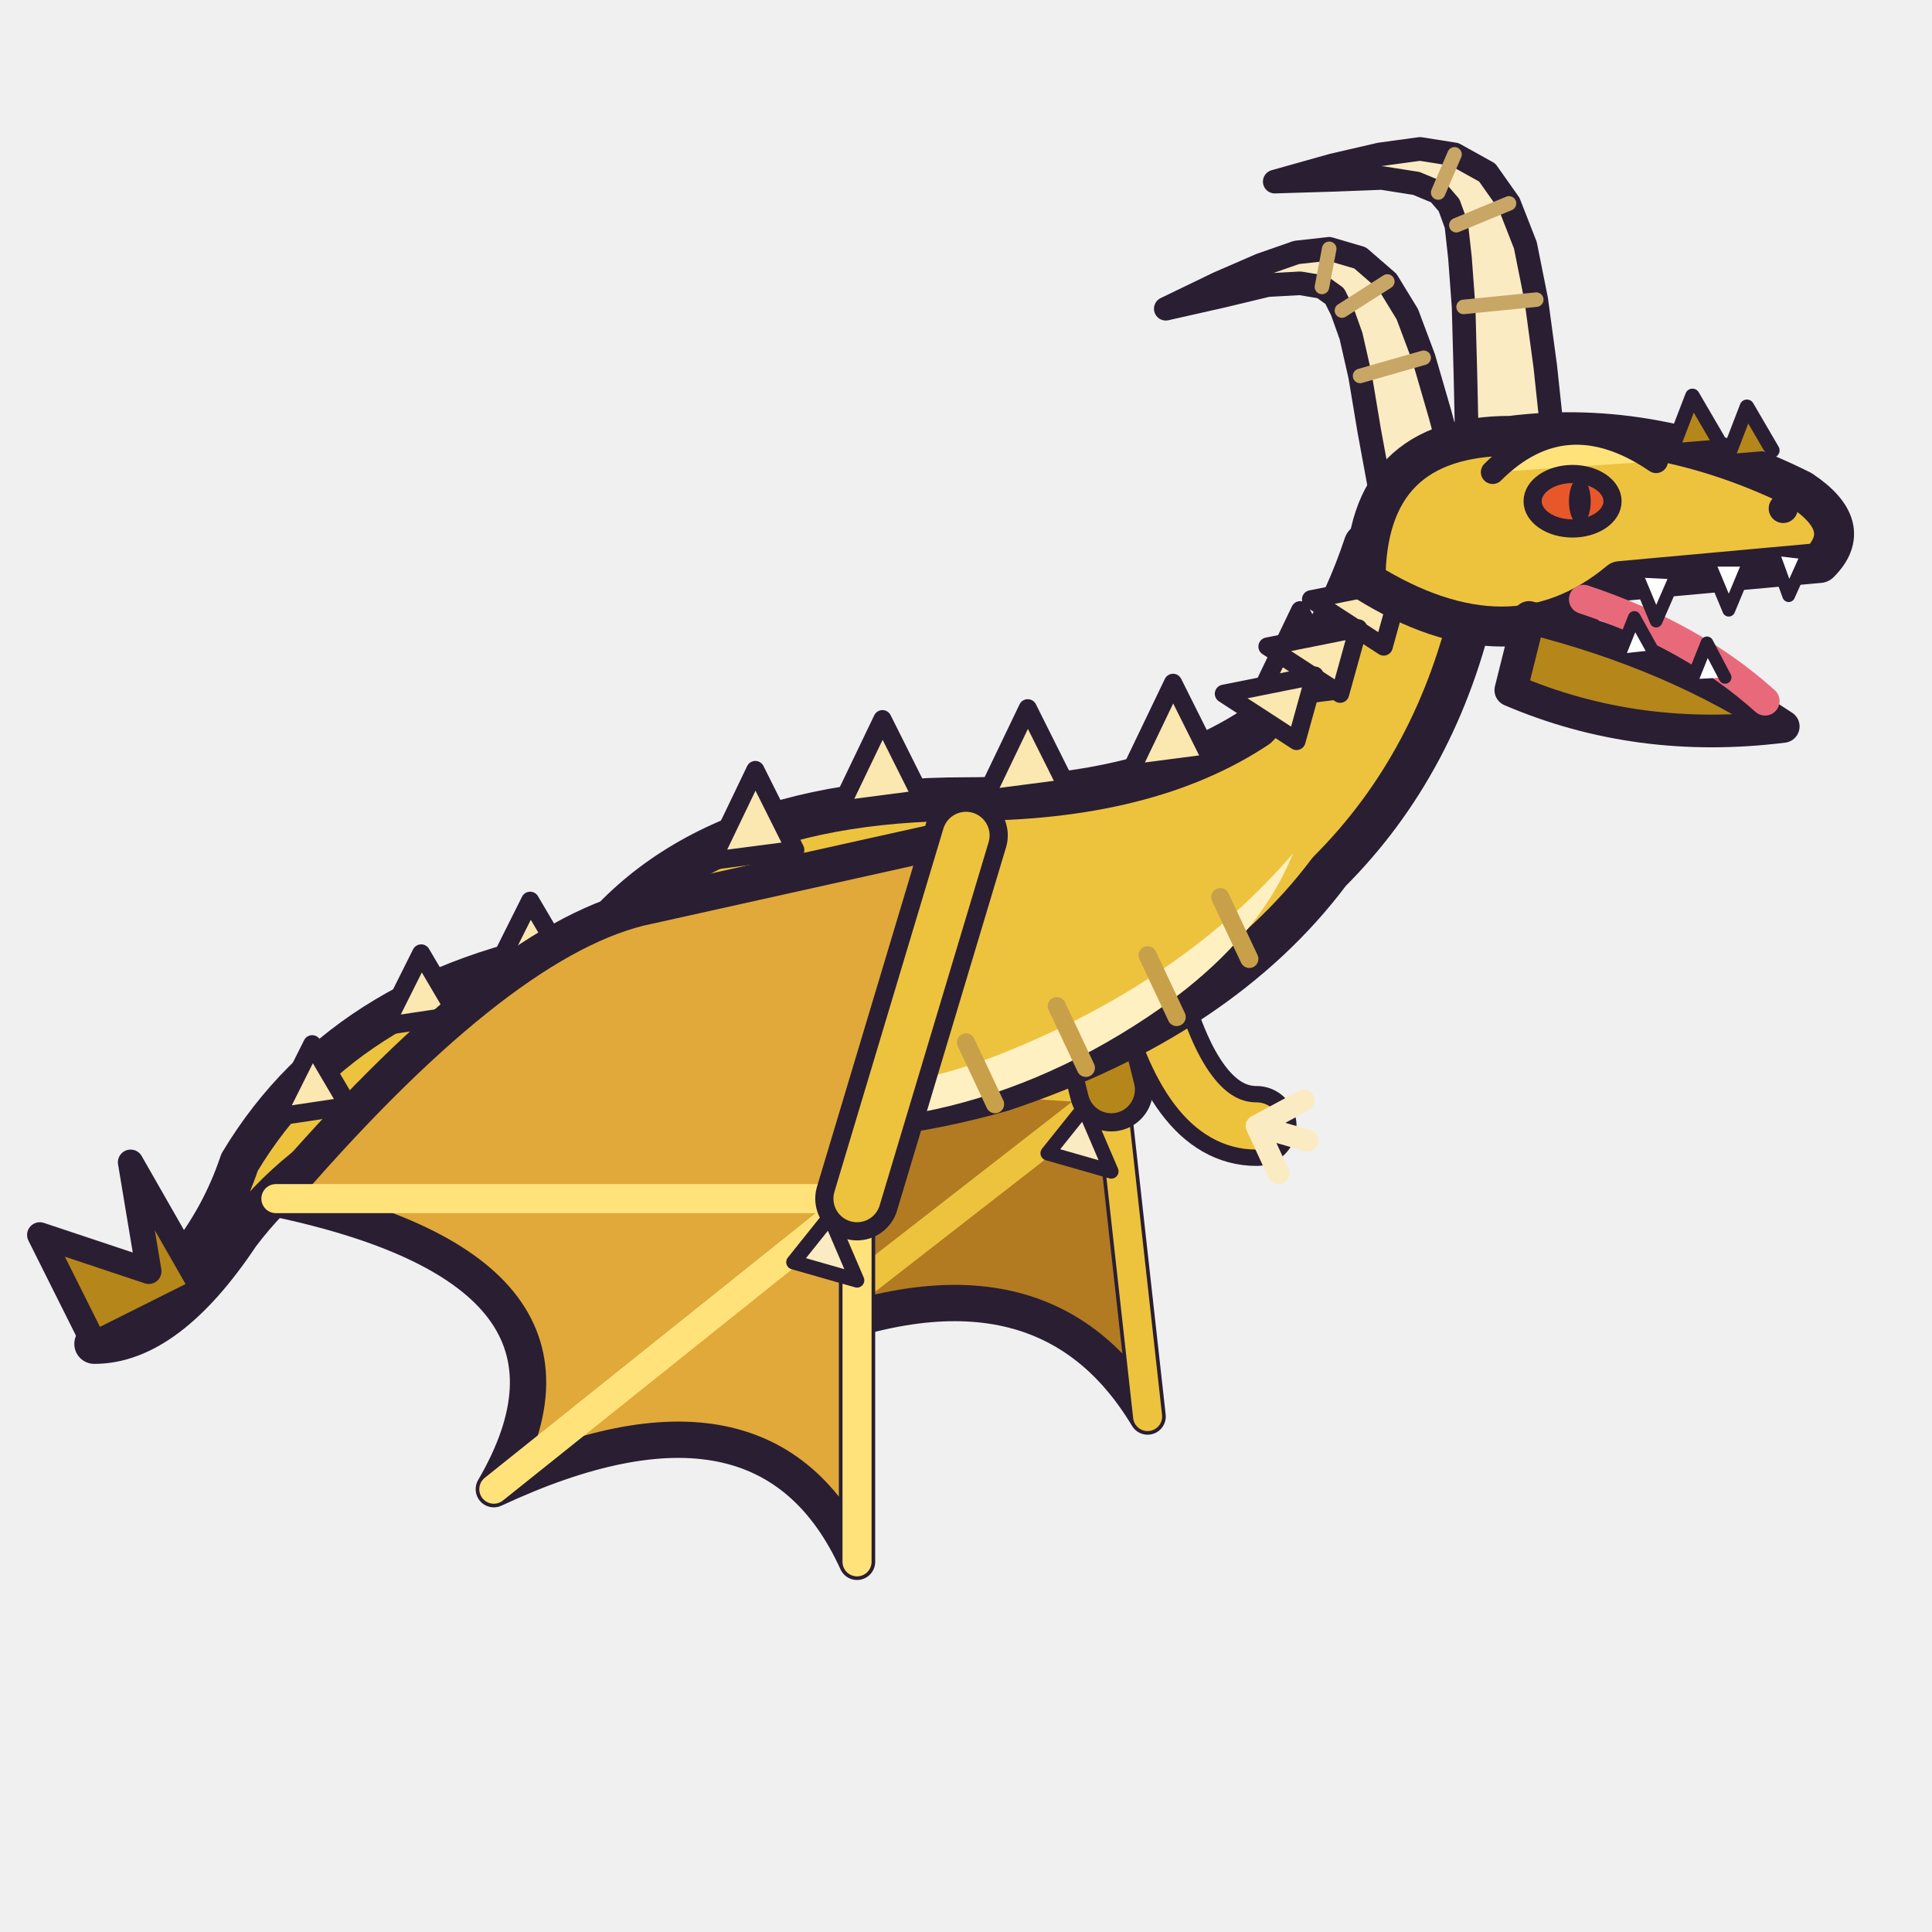
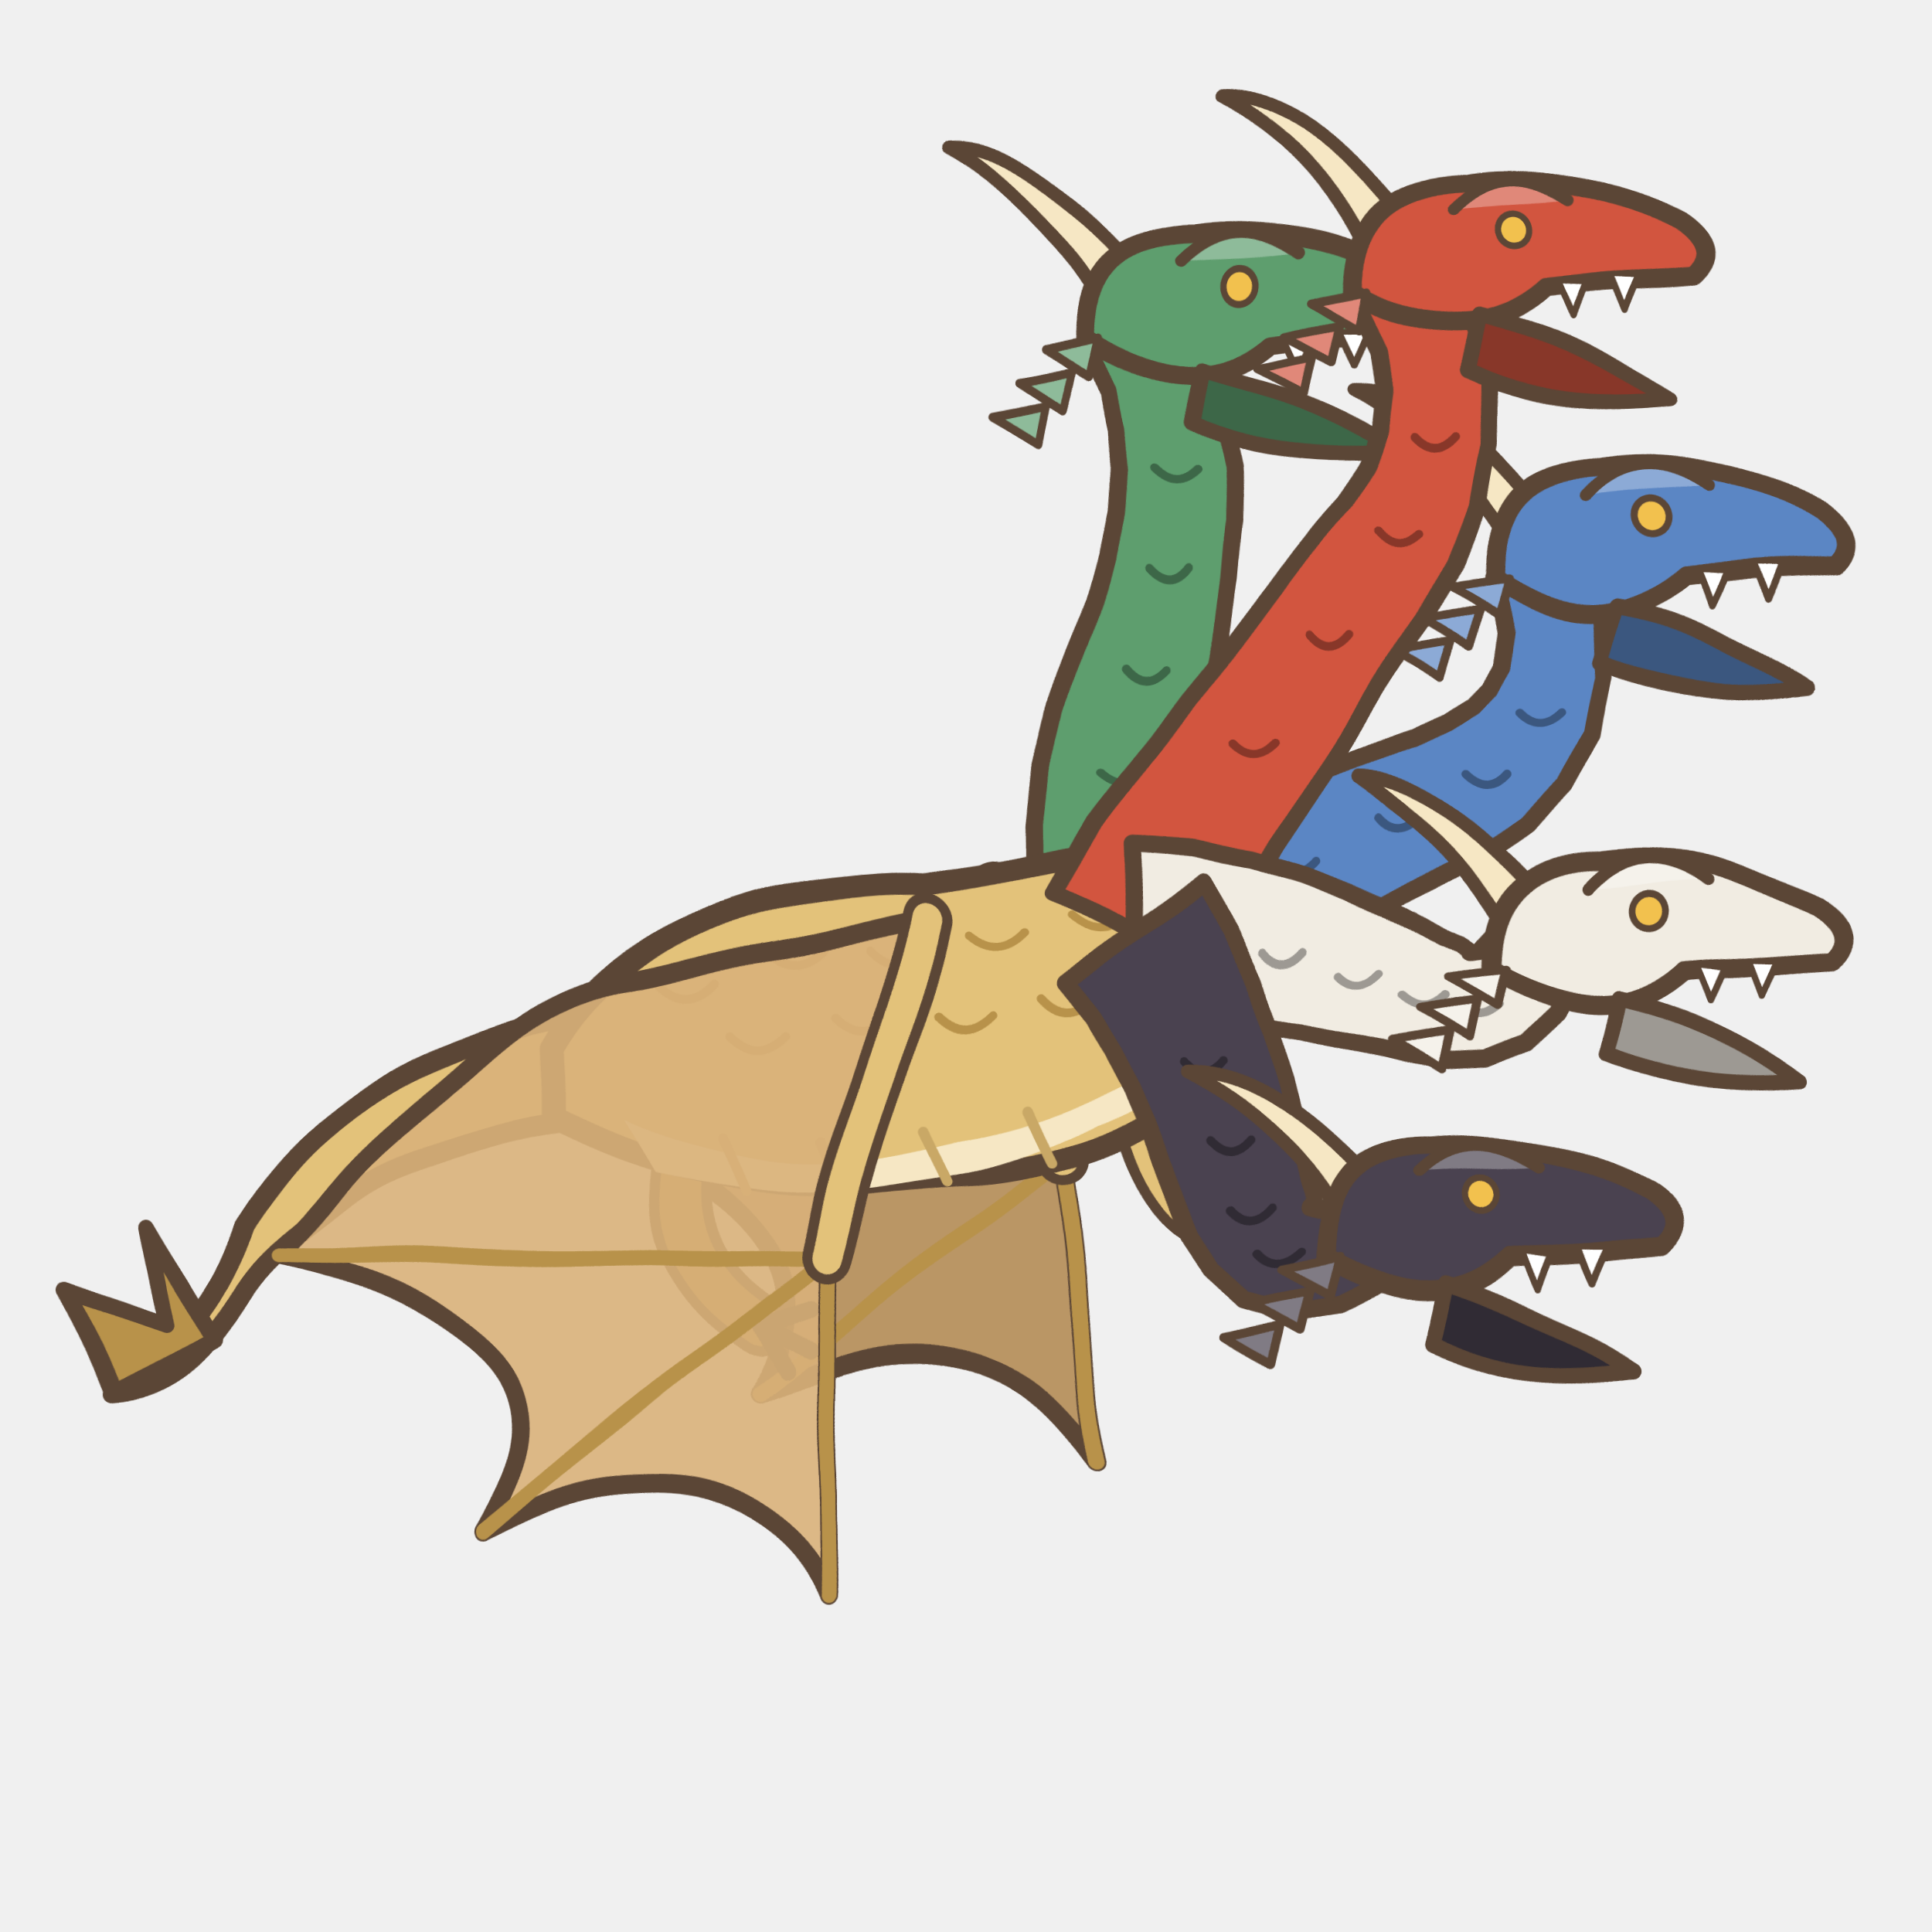
<svg xmlns="http://www.w3.org/2000/svg" viewBox="0 0 100 100">
-   <g stroke="#2A1E33" stroke-linejoin="round" stroke-linecap="round">
-     <g transform="translate(3 0) scale(.94)">
-       <path d="M54.0 44.0 L58.0 60.0 L60.0 78.0 Q54.0 68.0 40.0 74.0 Q46.0 63.0 28.0 58.0 Q34.0 47.0 36.0 48.0 Z" fill="#B27B22" stroke-width="2" />
-       <path d="M58.0 60.0 L28.0 58.0" fill="none" stroke="#EDC33E" stroke-width="1.6" />
-       <path d="M58.0 60.0 L40.0 74.0" fill="none" stroke="#EDC33E" stroke-width="1.6" />
-       <path d="M58.0 60.0 L60.0 78.0" fill="none" stroke="#EDC33E" stroke-width="1.6" />
-       <path d="M54.0 44.0 L58.0 60.0" fill="none" stroke-width="4.6" />
-       <path d="M54.0 44.0 L58.0 60.0" fill="none" stroke="#B5861A" stroke-width="2.6" />
-       <path d="M56.5 61.0 l-2 2.5 l3.5 1 Z" fill="#FBEBC2" stroke-width=".8" />
-       <path d="M30 58 Q16 60 10 68 Q6 74 2 74 Q8 70 10 64 Q16 54 30 52 Z" fill="#EDC33E" stroke-width="2.2" />
-       <path d="M2 74 L-1 68 L5 70 L4 64 L8 71 Z" fill="#B5861A" stroke-width="1.4" />
-       <path d="M12 61.5 l2 -4 l2 3.4 Z" fill="#FBE7B0" stroke-width="1" />
-       <path d="M18 56.5 l2 -4 l2 3.4 Z" fill="#FBE7B0" stroke-width="1" />
-       <path d="M24 53.6 l2 -4 l2 3.4 Z" fill="#FBE7B0" stroke-width="1" />
-       <path d="M36 58 Q34 66 40 70" fill="none" stroke-width="5" />
-       <path d="M36 58 Q34 66 40 70" fill="none" stroke="#B5861A" stroke-width="3" />
-       <path d="M40 70 l3 -1 M40 70 l3 1.4 M40 70 l1.6 2.6" stroke="#FBEBC2" stroke-width="1.2" />
-       <path d="M60 54 Q62 62 66 62" fill="none" stroke-width="4.4" />
-       <path d="M60 54 Q62 62 66 62" fill="none" stroke="#EDC33E" stroke-width="2.6" />
-       <path d="M66 62 l2.6 -1.4 M66 62 l2.8 .8 M66 62 l1.2 2.6" stroke="#FBEBC2" stroke-width="1.2" />
-       <path d="M28 54 Q34 44 50 44 Q60 44 66 40 Q70 36 72 30 L78 33 Q76 42 70 48 Q64 56 52 60 Q38 64 28 58 Z" fill="#EDC33E" stroke-width="2.4" />
-       <path d="M32 58 Q42 62 52 58 Q62 54 68 47 Q66 52 60 56 Q48 64 34 61 Z" fill="#FFF0C2" stroke="none" />
-       <path d="M38 59 l1.6 3.4" fill="none" stroke="#C9A04A" stroke-width="1" />
-       <path d="M44 58.6 l1.6 3.4" fill="none" stroke="#C9A04A" stroke-width="1" />
-       <path d="M50 57.4 l1.6 3.4" fill="none" stroke="#C9A04A" stroke-width="1" />
-       <path d="M55 55.4 l1.6 3.4" fill="none" stroke="#C9A04A" stroke-width="1" />
-       <path d="M60 52.6 l1.6 3.4" fill="none" stroke="#C9A04A" stroke-width="1" />
-       <path d="M64 49.4 l1.6 3.4" fill="none" stroke="#C9A04A" stroke-width="1" />
-       <path d="M36 47.4 l2.4 -5 l2.2 4.4 Z" fill="#FBE7B0" stroke-width="1" />
-       <path d="M43 44.6 l2.4 -5 l2.2 4.4 Z" fill="#FBE7B0" stroke-width="1" />
-       <path d="M51 44 l2.4 -5 l2.2 4.4 Z" fill="#FBE7B0" stroke-width="1" />
-       <path d="M59 42.6 l2.4 -5 l2.2 4.4 Z" fill="#FBE7B0" stroke-width="1" />
-       <path d="M66 38.6 l2.4 -5 l2.2 4.4 Z" fill="#FBE7B0" stroke-width="1" />
-       <path d="M74.0 32.0 l-5 1 l4 2.6 Z" fill="#FBE7B0" stroke-width="1" />
-       <path d="M71.6 34.6 l-5 1 l4 2.6 Z" fill="#FBE7B0" stroke-width="1" />
-       <path d="M69.2 37.2 l-5 1 l4 2.6 Z" fill="#FBE7B0" stroke-width="1" />
-       <path d="M77.1 26.5 L76.1 22.8 L75.2 19.7 L74.3 17.3 L73.2 15.5 L71.7 14.2 L70.0 13.7 L68.2 13.9 L66.2 14.6 L63.9 15.6 L61.0 17.0 L61.0 17.0 L64.1 16.3 L66.6 15.7 L68.4 15.6 L69.6 15.8 L70.3 16.3 L70.7 17.1 L71.2 18.5 L71.7 20.7 L72.2 23.7 L72.9 27.5 Z" fill="#FBEBC2" stroke-width="1.3" />
-       <path d="M75.2 19.7 L71.7 20.7" stroke="#C8A666" stroke-width=".8" />
-       <path d="M73.2 15.5 L70.7 17.1" stroke="#C8A666" stroke-width=".8" />
-       <path d="M70.0 13.7 L69.6 15.8" stroke="#C8A666" stroke-width=".8" />
-       <path d="M82.4 24.9 L81.9 20.2 L81.4 16.5 L80.8 13.5 L79.9 11.2 L78.7 9.5 L76.9 8.5 L75.0 8.2 L72.8 8.5 L70.2 9.1 L67.0 10.0 L67.0 10.0 L70.3 9.9 L72.9 9.8 L74.8 10.1 L76.0 10.6 L76.6 11.3 L77.0 12.4 L77.2 14.2 L77.4 16.9 L77.5 20.6 L77.6 25.1 Z" fill="#FBEBC2" stroke-width="1.3" />
-       <path d="M81.4 16.5 L77.4 16.9" stroke="#C8A666" stroke-width=".8" />
-       <path d="M79.9 11.2 L77.0 12.4" stroke="#C8A666" stroke-width=".8" />
-       <path d="M76.9 8.5 L76.0 10.6" stroke="#C8A666" stroke-width=".8" />
-       <path d="M72 32 Q72 24 80 24 Q88 23 96 27 Q99 29 97 31 L86 32 Q80 37 72 32 Z" fill="#EDC33E" stroke-width="2.2" />
-       <path d="M81 34 Q89 36 95 40 Q87 41 80 38 Z" fill="#B5861A" stroke-width="1.8" />
-       <path d="M84 33 Q90 35 94 38.6" fill="none" stroke="#E86A7A" stroke-width="1.6" />
-       <path d="M87 31.8 l1 2.4 l1 -2.3 M91 31.2 l1 2.4 l1 -2.4 M94.5 30.6 l.8 2.2 l.9 -2" fill="#fff" stroke-width=".7" />
-       <path d="M86 36 l.8 -2 l1 1.8 M90 37.4 l.8 -2 l1 1.9" fill="#fff" stroke-width=".7" />
-       <path d="M79 26 Q83 22 88 25.4" fill="#FFE37A" stroke-width="1.3" />
-       <ellipse cx="83.4" cy="27.6" rx="2.2" ry="1.5" fill="#E8572A" stroke-width="1" />
-       <ellipse cx="83.8" cy="27.6" rx=".6" ry="1.3" fill="#2A1E33" stroke="none" />
-       <circle cx="95" cy="28" r=".8" fill="#2A1E33" stroke="none" />
-       <path d="M89 24.4 l1 -2.6 l1.4 2.4" fill="#B5861A" stroke-width=".8" />
-       <path d="M92 25.0 l1 -2.6 l1.4 2.4" fill="#B5861A" stroke-width=".8" />
-       <path d="M50.0 46.0 L44.0 66.0 L44.0 86.0 Q39.0 75.0 24.0 82.0 Q31.0 70.0 12.0 66.0 Q24.0 52.0 32.0 50.0 Z" fill="#E0A93A" stroke-width="2" />
-       <path d="M44.0 66.0 L12.0 66.0" fill="none" stroke="#FFE37A" stroke-width="1.6" />
-       <path d="M44.0 66.0 L24.0 82.0" fill="none" stroke="#FFE37A" stroke-width="1.6" />
-       <path d="M44.0 66.0 L44.0 86.0" fill="none" stroke="#FFE37A" stroke-width="1.6" />
-       <path d="M50.0 46.0 L44.0 66.0" fill="none" stroke-width="4.6" />
-       <path d="M50.0 46.0 L44.0 66.0" fill="none" stroke="#EDC33E" stroke-width="2.6" />
-       <path d="M42.5 67.0 l-2 2.5 l3.5 1 Z" fill="#FBEBC2" stroke-width=".8" />
+   <defs>
+     <filter id="wc" x="-5%" y="-5%" width="110%" height="110%">
+       <feTurbulence type="fractalNoise" baseFrequency=".09" numOctaves="2" seed="4" result="n" />
+       <feDisplacementMap in="SourceGraphic" in2="n" scale="1.1" xChannelSelector="R" yChannelSelector="G" />
+     </filter>
+   </defs>
+   <g filter="url(#wc)" stroke="#5B4636" stroke-linejoin="round" stroke-linecap="round">
+     <g transform="translate(4 7) scale(.88)">
+       <path d="M54.0 44.0 L58.0 60.0 L60.0 78.0 Q54.0 68.0 40.0 74.0 Q46.0 63.0 28.0 58.0 Q34.0 47.0 36.0 48.0 Z" fill="#B48C56" fill-opacity=".9" stroke-width="1.1" />
+       <path d="M58.0 60.0 L28.0 58.0" fill="none" stroke="#B8924A" stroke-width=".9" />
+       <path d="M58.0 60.0 L40.0 74.0" fill="none" stroke="#B8924A" stroke-width=".9" />
+       <path d="M58.0 60.0 L60.0 78.0" fill="none" stroke="#B8924A" stroke-width=".9" />
+       <path d="M54.0 44.0 L58.0 60.0" fill="none" stroke-width="3" />
+       <path d="M54.0 44.0 L58.0 60.0" fill="none" stroke="#E3C27A" stroke-width="1.8" />
+       <path d="M67.1 45.9 L66.3 43.1 L65.9 40.7 L65.9 38.0 L66.2 35.2 L66.7 32.3 L67.2 29.2 L67.7 26.0 L68.0 22.7 L67.9 19.4 L67.2 16.0 L65.8 12.8 L63.8 9.9 L59.4 12.7 L60.8 15.2 L61.3 17.5 L61.4 19.7 L61.1 22.1 L60.5 24.7 L59.7 27.4 L58.7 30.3 L57.7 33.5 L56.9 36.8 L56.4 40.5 L56.4 44.4 L56.9 48.1 Z" fill="#5E9E6E" stroke-width="1" />
+       <path d="M60.2 37.4 Q61.4 38.7 62.6 37.4" fill="none" stroke="#3D6748" stroke-width=".5" />
+       <path d="M61.5 31.3 Q62.7 32.6 63.9 31.3" fill="none" stroke="#3D6748" stroke-width=".5" />
+       <path d="M62.9 25.3 Q64.1 26.6 65.3 25.3" fill="none" stroke="#3D6748" stroke-width=".5" />
+       <path d="M63.4 19.6 Q64.6 20.9 65.8 19.6" fill="none" stroke="#3D6748" stroke-width=".5" />
+       <path d="M61.6 7.3 Q56.0 0.9 51.2 0.9 Q56.8 4.1 60.0 9.7 Z" fill="#F6E7C4" stroke-width=".8" />
+       <path d="M59.2 12.1 Q59.2 5.7 65.6 5.7 Q72.0 4.9 78.4 8.1 Q80.8 9.7 79.2 11.3 L70.4 12.1 Q65.6 16.1 59.2 12.1 Z" fill="#5E9E6E" stroke-width="1.1" />
+       <path d="M66.4 13.7 Q72.8 15.3 77.6 18.5 Q71.2 19.3 65.6 16.9 Z" fill="#3D6748" stroke-width=".9" />
+       <path d="M71.2 11.9 l0.8 1.9 l0.8 -1.8 M74.4 11.5 l0.8 1.9 l0.8 -1.9" fill="#fff" stroke-width=".4" />
+       <path d="M64.8 7.3 Q68.0 4.1 72.0 6.8" fill="#8EBB9A" stroke-width=".7" />
+       <circle cx="68.5" cy="8.6" r="1.0" fill="#F2C14E" stroke-width=".4" />
+       <path d="M60.0 12.1 l-3.2 0.6 l2.7 1.6 Z" fill="#8EBB9A" stroke-width=".5" />
+       <path d="M58.4 14.0 l-3.2 0.6 l2.7 1.6 Z" fill="#8EBB9A" stroke-width=".5" />
+       <path d="M56.8 15.9 l-3.2 0.6 l2.7 1.6 Z" fill="#8EBB9A" stroke-width=".5" />
+       <path d="M64.4 51.6 L67.2 49.9 L70.2 48.4 L73.3 47.0 L76.4 45.6 L79.5 44.1 L82.5 42.5 L85.3 40.6 L87.6 38.2 L89.3 35.2 L89.9 31.8 L89.5 28.1 L88.1 24.5 L83.1 26.1 L84.0 29.3 L83.9 31.3 L83.3 32.6 L82.4 33.6 L80.9 34.6 L78.9 35.6 L76.3 36.5 L73.3 37.5 L70.0 38.5 L66.6 39.6 L63.0 40.9 L59.6 42.4 Z" fill="#5B86C4" stroke-width="1" />
+       <path d="M70.5 42.7 Q71.7 44.0 72.9 42.7" fill="none" stroke="#3B577F" stroke-width=".5" />
+       <path d="M76.7 40.3 Q77.9 41.6 79.1 40.3" fill="none" stroke="#3B577F" stroke-width=".5" />
+       <path d="M81.9 37.6 Q83.1 38.9 84.3 37.6" fill="none" stroke="#3B577F" stroke-width=".5" />
+       <path d="M85.1 33.9 Q86.3 35.2 87.5 33.9" fill="none" stroke="#3B577F" stroke-width=".5" />
+       <path d="M85.6 21.3 Q80.0 14.9 75.2 14.9 Q80.8 18.1 84.0 23.7 Z" fill="#F6E7C4" stroke-width=".8" />
+       <path d="M83.2 26.1 Q83.2 19.7 89.6 19.7 Q96.0 18.9 102.4 22.1 Q104.8 23.7 103.2 25.3 L94.4 26.1 Q89.6 30.1 83.2 26.1 Z" fill="#5B86C4" stroke-width="1.1" />
+       <path d="M90.4 27.7 Q96.8 29.3 101.6 32.5 Q95.2 33.3 89.6 30.9 Z" fill="#3B577F" stroke-width=".9" />
+       <path d="M95.2 25.9 l0.8 1.9 l0.8 -1.8 M98.4 25.5 l0.8 1.9 l0.8 -1.9" fill="#fff" stroke-width=".4" />
+       <path d="M88.8 21.3 Q92.0 18.1 96.0 20.8" fill="#8CAAD6" stroke-width=".7" />
+       <circle cx="92.5" cy="22.6" r="1.0" fill="#F2C14E" stroke-width=".4" />
+       <path d="M84.0 26.1 l-3.2 0.6 l2.7 1.6 Z" fill="#8CAAD6" stroke-width=".5" />
+       <path d="M82.4 28.0 l-3.2 0.6 l2.7 1.6 Z" fill="#8CAAD6" stroke-width=".5" />
+       <path d="M80.8 29.9 l-3.2 0.6 l2.7 1.6 Z" fill="#8CAAD6" stroke-width=".5" />
+       <path d="M30 58 Q16 60 10 68 Q6 74 2 74 Q8 70 10 64 Q16 54 30 52 Z" fill="#E3C27A" stroke-width="1.2" />
+       <path d="M2 74 L-1 68 L5 70 L4 64 L8 71 Z" fill="#B8924A" stroke-width="1" />
+       <path d="M36 58 Q34 66 40 70" fill="none" stroke-width="3.6" />
+       <path d="M36 58 Q34 66 40 70" fill="none" stroke="#B8924A" stroke-width="2.4" />
+       <path d="M40 70 l3 -1 M40 70 l3 1.4 M40 70 l1.6 2.6" stroke="#3E3328" stroke-width="1" />
+       <path d="M62 56 Q64 64 68 64" fill="none" stroke-width="3.4" />
+       <path d="M62 56 Q64 64 68 64" fill="none" stroke="#E3C27A" stroke-width="2.2" />
+       <path d="M68 64 l2.6 -1.4 M68 64 l2.8 .8 M68 64 l1.2 2.6" stroke="#3E3328" stroke-width="1" />
+       <path d="M28 54 Q34 44 50 44 Q60 42 66 42 Q72 46 70 52 Q64 60 52 61 Q38 63 28 58 Z" fill="#E3C27A" stroke-width="1.3" />
+       <path d="M32 58 Q42 62 52 59 Q62 57 68 51 Q66 56 60 58 Q48 64 34 61 Z" fill="#F6E7C4" stroke="none" />
+       <path d="M34.4 50 Q36 51.6 37.6 50" fill="none" stroke="#B8924A" stroke-width=".5" />
+       <path d="M40.4 48 Q42 49.6 43.6 48" fill="none" stroke="#B8924A" stroke-width=".5" />
+       <path d="M46.4 48 Q48 49.6 49.6 48" fill="none" stroke="#B8924A" stroke-width=".5" />
+       <path d="M52.4 47 Q54 48.6 55.6 47" fill="none" stroke="#B8924A" stroke-width=".5" />
+       <path d="M58.4 46 Q60 47.6 61.6 46" fill="none" stroke="#B8924A" stroke-width=".5" />
+       <path d="M38.4 53 Q40 54.6 41.6 53" fill="none" stroke="#B8924A" stroke-width=".5" />
+       <path d="M44.4 52 Q46 53.6 47.6 52" fill="none" stroke="#B8924A" stroke-width=".5" />
+       <path d="M50.4 52 Q52 53.6 53.6 52" fill="none" stroke="#B8924A" stroke-width=".5" />
+       <path d="M56.4 51 Q58 52.6 59.6 51" fill="none" stroke="#B8924A" stroke-width=".5" />
+       <path d="M38 59 l1.4 3" fill="none" stroke="#C9A866" stroke-width=".6" />
+       <path d="M44 59 l1.4 3" fill="none" stroke="#C9A866" stroke-width=".6" />
+       <path d="M50 58.4 l1.4 3" fill="none" stroke="#C9A866" stroke-width=".6" />
+       <path d="M56 57.2 l1.4 3" fill="none" stroke="#C9A866" stroke-width=".6" />
+       <path d="M62 55 l1.4 3" fill="none" stroke="#C9A866" stroke-width=".6" />
+       <path d="M66.6 49.4 L68.5 45.4 L70.5 41.8 L72.7 38.4 L74.9 35.1 L77.1 31.8 L79.2 28.6 L81.0 25.3 L82.3 21.8 L83.0 18.2 L82.9 14.4 L81.9 10.7 L79.9 7.2 L75.3 9.4 L76.6 12.6 L76.9 15.0 L76.6 17.3 L75.8 19.5 L74.5 21.8 L72.7 24.2 L70.5 26.9 L68.0 29.8 L65.3 33.0 L62.6 36.5 L59.8 40.4 L57.4 44.6 Z" fill="#D2553F" stroke-width="1" />
+       <path d="M67.8 35.7 Q69.0 37.0 70.2 35.7" fill="none" stroke="#883729" stroke-width=".5" />
+       <path d="M72.6 29.4 Q73.8 30.7 75.0 29.4" fill="none" stroke="#883729" stroke-width=".5" />
+       <path d="M76.5 23.5 Q77.7 24.8 78.9 23.5" fill="none" stroke="#883729" stroke-width=".5" />
+       <path d="M78.6 17.7 Q79.8 19.0 81.0 17.7" fill="none" stroke="#883729" stroke-width=".5" />
+       <path d="M77.6 4.3 Q72.0 -2.1 67.2 -2.1 Q72.8 1.1 76.0 6.7 Z" fill="#F6E7C4" stroke-width=".8" />
+       <path d="M75.2 9.1 Q75.2 2.7 81.6 2.7 Q88.0 1.9 94.4 5.1 Q96.8 6.7 95.2 8.3 L86.4 9.1 Q81.6 13.1 75.2 9.1 Z" fill="#D2553F" stroke-width="1.1" />
+       <path d="M82.4 10.7 Q88.8 12.3 93.6 15.5 Q87.2 16.3 81.6 13.9 Z" fill="#883729" stroke-width=".9" />
+       <path d="M87.2 8.9 l0.8 1.9 l0.8 -1.8 M90.4 8.5 l0.8 1.9 l0.8 -1.9" fill="#fff" stroke-width=".4" />
+       <path d="M80.8 4.3 Q84.0 1.1 88.0 3.8" fill="#E08879" stroke-width=".7" />
+       <circle cx="84.5" cy="5.6" r="1.0" fill="#F2C14E" stroke-width=".4" />
+       <path d="M76.0 9.1 l-3.2 0.6 l2.7 1.6 Z" fill="#E08879" stroke-width=".5" />
+       <path d="M74.4 11.0 l-3.2 0.6 l2.7 1.6 Z" fill="#E08879" stroke-width=".5" />
+       <path d="M72.8 12.9 l-3.2 0.6 l2.7 1.6 Z" fill="#E08879" stroke-width=".5" />
+       <path d="M62.1 52.2 L65.1 51.9 L67.6 52.0 L70.0 52.3 L72.2 52.7 L74.3 53.3 L76.3 53.8 L78.4 54.3 L80.5 54.6 L82.8 54.4 L85.1 53.4 L86.8 51.6 L87.8 49.6 L83.4 47.0 L82.5 48.1 L82.0 48.2 L81.9 48.0 L81.5 47.7 L80.5 47.3 L79.1 46.5 L77.2 45.5 L74.9 44.5 L72.2 43.5 L69.1 42.6 L65.6 42.0 L61.9 41.8 Z" fill="#F1ECE2" stroke-width="1" />
+       <path d="M69.9 47.9 Q71.1 49.2 72.3 47.9" fill="none" stroke="#9D9993" stroke-width=".5" />
+       <path d="M74.5 49.4 Q75.7 50.7 76.9 49.4" fill="none" stroke="#9D9993" stroke-width=".5" />
+       <path d="M78.2 50.8 Q79.4 52.1 80.6 50.8" fill="none" stroke="#9D9993" stroke-width=".5" />
+       <path d="M81.2 51.2 Q82.4 52.5 83.6 51.2" fill="none" stroke="#9D9993" stroke-width=".5" />
+       <path d="M85.6 44.3 Q80.0 37.9 75.2 37.9 Q80.8 41.1 84.0 46.7 Z" fill="#F6E7C4" stroke-width=".8" />
+       <path d="M83.2 49.1 Q83.2 42.7 89.6 42.7 Q96.0 41.9 102.4 45.1 Q104.8 46.7 103.2 48.3 L94.4 49.1 Q89.6 53.1 83.2 49.1 Z" fill="#F1ECE2" stroke-width="1.1" />
+       <path d="M90.4 50.7 Q96.8 52.3 101.6 55.5 Q95.2 56.3 89.6 53.9 Z" fill="#9D9993" stroke-width=".9" />
+       <path d="M95.2 48.9 l0.8 1.9 l0.8 -1.8 M98.4 48.5 l0.8 1.9 l0.8 -1.9" fill="#fff" stroke-width=".4" />
+       <path d="M88.8 44.3 Q92.0 41.1 96.0 43.8" fill="#F5F2EB" stroke-width=".7" />
+       <circle cx="92.5" cy="45.6" r="1.0" fill="#F2C14E" stroke-width=".4" />
+       <path d="M84.0 49.1 l-3.2 0.6 l2.7 1.6 Z" fill="#F5F2EB" stroke-width=".5" />
+       <path d="M82.4 51.0 l-3.2 0.6 l2.7 1.6 Z" fill="#F5F2EB" stroke-width=".5" />
+       <path d="M80.8 52.9 l-3.2 0.6 l2.7 1.6 Z" fill="#F5F2EB" stroke-width=".5" />
+       <path d="M57.8 50.1 L59.6 52.1 L60.8 53.9 L61.9 55.9 L62.8 58.0 L63.6 60.2 L64.5 62.4 L65.4 64.6 L66.7 66.6 L68.7 68.4 L71.4 69.2 L74.1 68.8 L76.5 67.7 L74.7 62.9 L72.8 63.4 L72.2 63.2 L72.4 63.0 L72.5 62.7 L72.2 61.7 L71.9 60.1 L71.6 58.0 L71.1 55.5 L70.4 52.7 L69.4 49.7 L67.9 46.6 L66.2 43.9 Z" fill="#4A4250" stroke-width="1" />
+       <path d="M65.0 54.3 Q66.2 55.6 67.4 54.3" fill="none" stroke="#302B34" stroke-width=".5" />
+       <path d="M66.4 59.1 Q67.6 60.4 68.8 59.1" fill="none" stroke="#302B34" stroke-width=".5" />
+       <path d="M67.6 63.1 Q68.8 64.4 70.0 63.1" fill="none" stroke="#302B34" stroke-width=".5" />
+       <path d="M69.3 65.7 Q70.5 67.0 71.8 65.7" fill="none" stroke="#302B34" stroke-width=".5" />
+       <path d="M75.6 61.3 Q70.0 54.9 65.2 54.9 Q70.8 58.1 74.0 63.7 Z" fill="#F6E7C4" stroke-width=".8" />
+       <path d="M73.2 66.1 Q73.2 59.7 79.6 59.7 Q86.0 58.9 92.4 62.1 Q94.8 63.7 93.2 65.3 L84.4 66.1 Q79.6 70.1 73.2 66.1 Z" fill="#4A4250" stroke-width="1.1" />
+       <path d="M80.4 67.7 Q86.8 69.3 91.6 72.5 Q85.2 73.3 79.6 70.9 Z" fill="#302B34" stroke-width=".9" />
+       <path d="M85.2 65.9 l0.8 1.9 l0.8 -1.8 M88.4 65.5 l0.8 1.9 l0.8 -1.9" fill="#fff" stroke-width=".4" />
+       <path d="M78.8 61.3 Q82.0 58.1 86.0 60.8" fill="#807B84" stroke-width=".7" />
+       <circle cx="82.5" cy="62.6" r="1.0" fill="#F2C14E" stroke-width=".4" />
+       <path d="M74.0 66.1 l-3.2 0.6 l2.7 1.6 Z" fill="#807B84" stroke-width=".5" />
+       <path d="M72.4 68.0 l-3.2 0.6 l2.7 1.6 Z" fill="#807B84" stroke-width=".5" />
+       <path d="M70.8 69.9 l-3.2 0.6 l2.7 1.6 Z" fill="#807B84" stroke-width=".5" />
+       <path d="M50.0 46.0 L44.0 66.0 L44.0 86.0 Q39.0 75.0 24.0 82.0 Q31.0 70.0 12.0 66.0 Q24.0 52.0 32.0 50.0 Z" fill="#D9B27A" fill-opacity=".9" stroke-width="1.1" />
+       <path d="M44.0 66.0 L12.0 66.0" fill="none" stroke="#B8924A" stroke-width=".9" />
+       <path d="M44.0 66.0 L24.0 82.0" fill="none" stroke="#B8924A" stroke-width=".9" />
+       <path d="M44.0 66.0 L44.0 86.0" fill="none" stroke="#B8924A" stroke-width=".9" />
+       <path d="M50.0 46.0 L44.0 66.0" fill="none" stroke-width="3" />
+       <path d="M50.0 46.0 L44.0 66.0" fill="none" stroke="#E3C27A" stroke-width="1.8" />
    </g>
  </g>
</svg>
